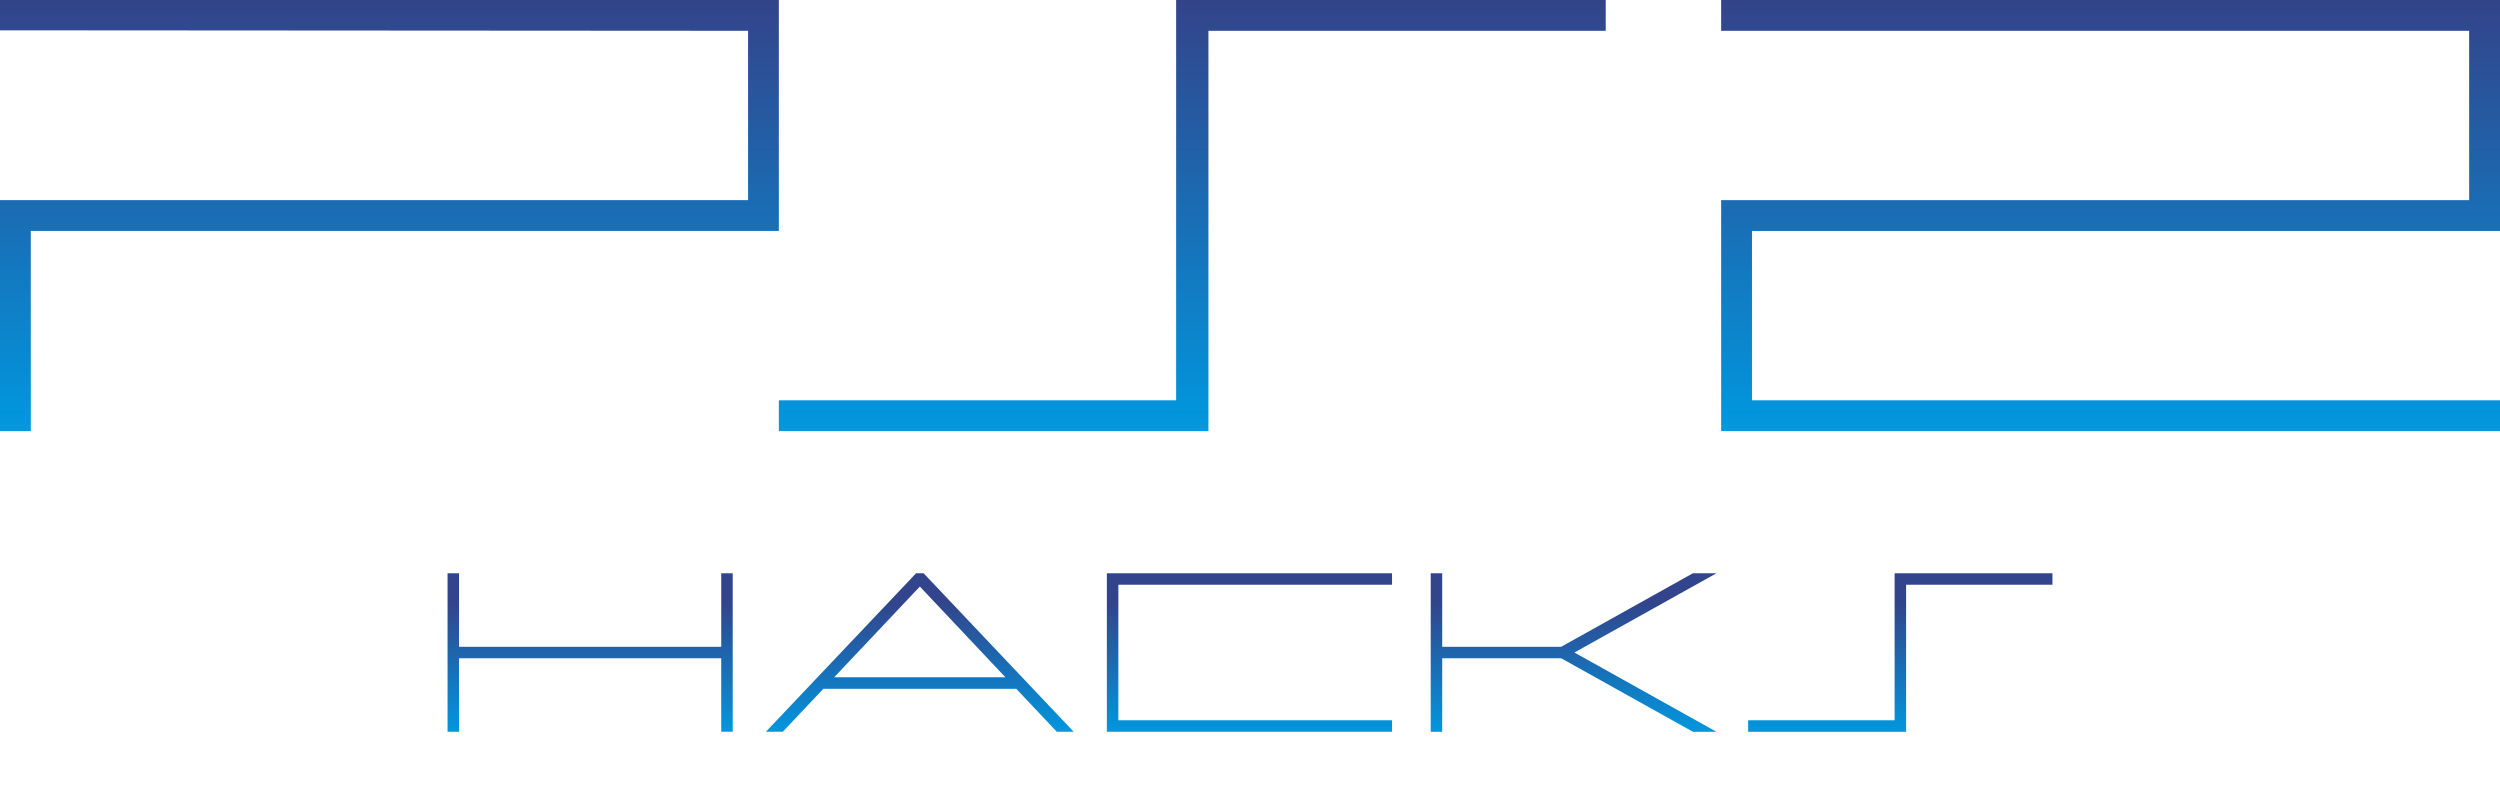
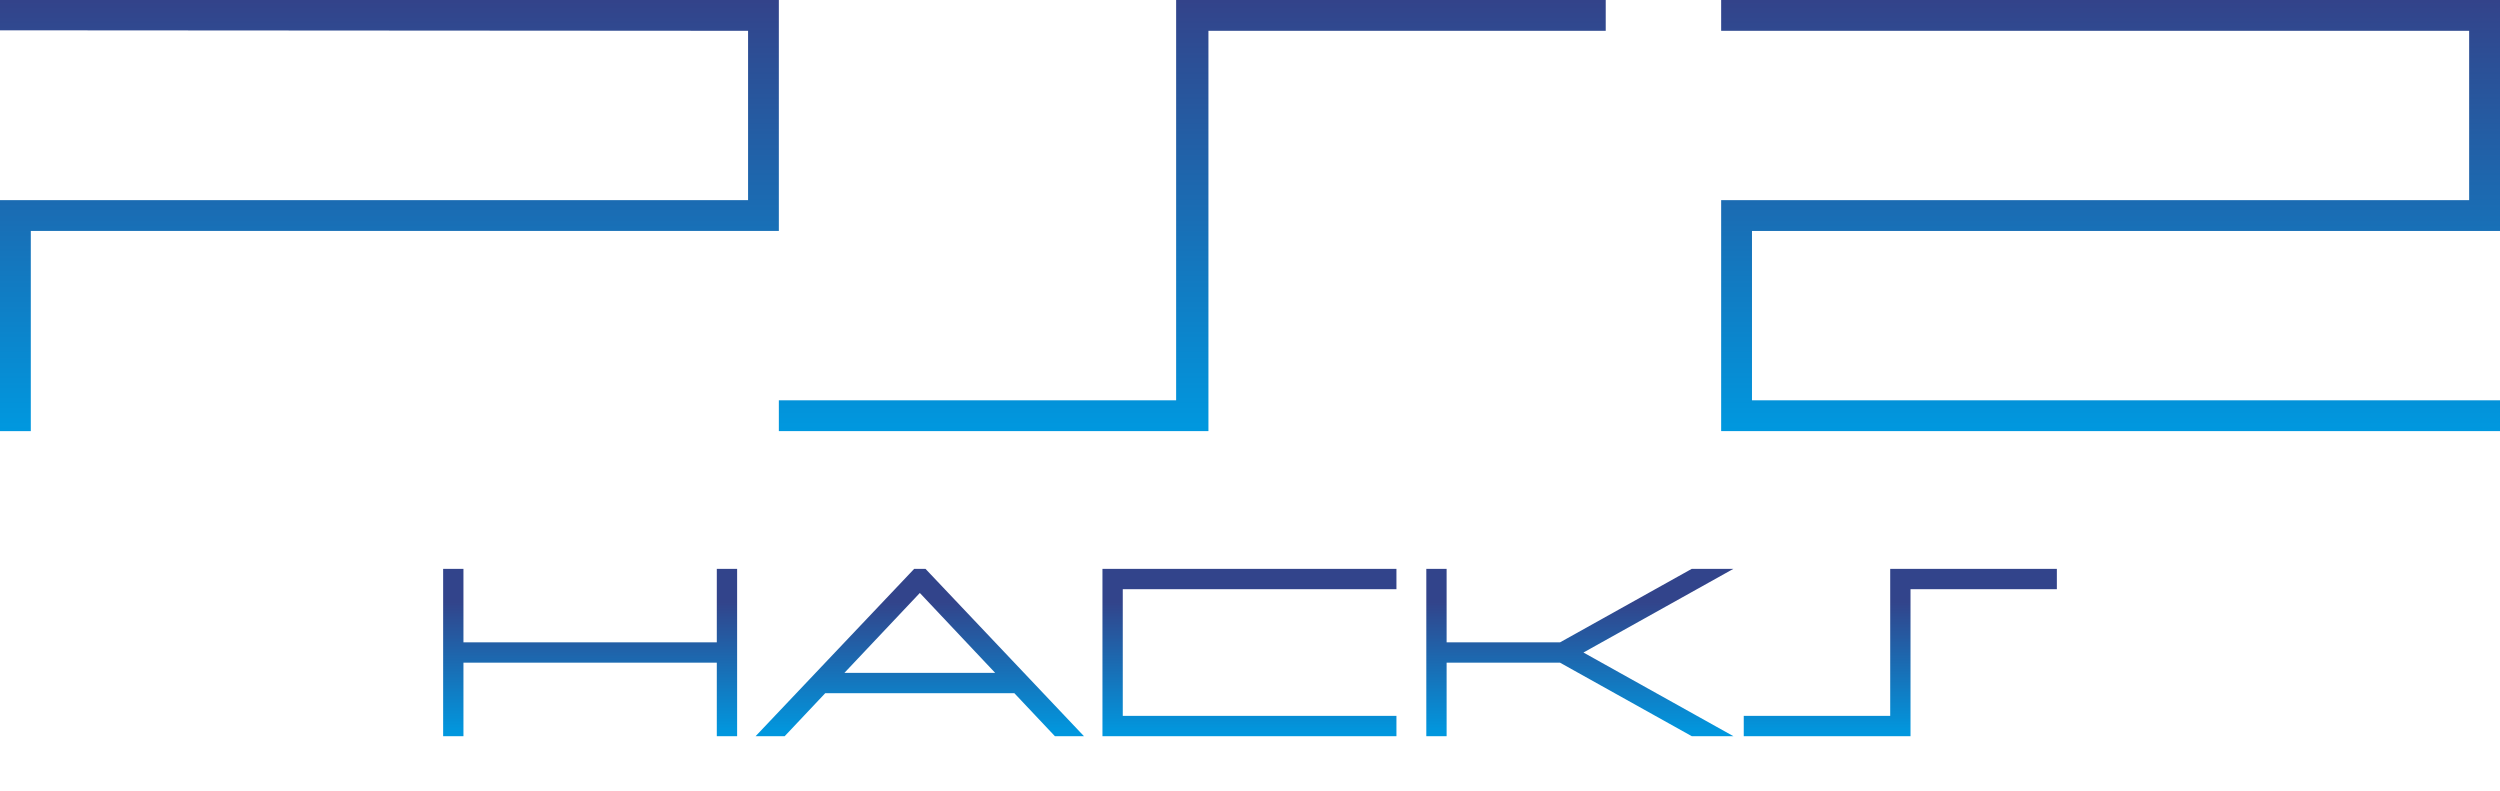
<svg xmlns="http://www.w3.org/2000/svg" xmlns:xlink="http://www.w3.org/1999/xlink" width="566.926" height="179.318" xml:space="preserve" version="1.1" id="svg7">
  <defs id="defs7">
    <linearGradient id="linearGradient10">
      <stop style="stop-color:#32448b;stop-opacity:1;" offset="0.198" id="stop10" />
      <stop style="stop-color:#0197de;stop-opacity:1" offset="1" id="stop11" />
    </linearGradient>
    <linearGradient xlink:href="#linearGradient10" id="linearGradient11" x1="268.483" y1="129.35" x2="268.483" y2="166.09" gradientUnits="userSpaceOnUse" />
  </defs>
  <linearGradient id="a" gradientUnits="userSpaceOnUse" x1="478.707" y1="416.162" x2="478.707" y2="513.925" gradientTransform="translate(-.09 -416.162)">
    <stop offset="0" style="stop-color:#33438a" id="stop1" />
    <stop offset="1" style="stop-color:#0098df" id="stop2" />
  </linearGradient>
  <path fill="url(#a)" d="M559.93 6.986v38.401H390.307v52.375h176.619v-6.985H397.297V52.375h169.629V0H390.307v6.986z" id="path2" />
  <linearGradient id="b" gradientUnits="userSpaceOnUse" x1="270.465" y1="416.162" x2="270.465" y2="513.925" gradientTransform="translate(-.09 -416.162)">
    <stop offset="0" style="stop-color:#33438a" id="stop3" />
    <stop offset="1" style="stop-color:#0098df" id="stop4" />
  </linearGradient>
  <path fill="url(#b)" d="M364.131 0v6.986h-90.093v90.776H176.62v-6.985h90.093V0z" id="path4" />
  <linearGradient id="c" gradientUnits="userSpaceOnUse" x1="88.399" y1="416.162" x2="88.399" y2="513.925" gradientTransform="translate(-.09 -416.162)">
    <stop offset="0" style="stop-color:#33438a" id="stop5" />
    <stop offset="1" style="stop-color:#0098df" id="stop6" />
  </linearGradient>
  <path fill="url(#c)" d="M6.986 97.762V52.375H176.62V0H0v6.873l169.639.113v38.401H0v52.375z" id="path6" />
-   <path style="font-size:51.333px;line-height:0;font-family:'PS Old';-inkscape-font-specification:'PS Old';text-align:center;text-anchor:middle;fill:url(#linearGradient11)" d="m 163.552,146.668 v -16.668 h 2.607 v 35.943 h -2.607 v -16.668 h -59.454 v 16.668 h -2.607 v -35.943 h 2.607 v 16.668 z m 23.16,9.525 -9.199,9.75 h -3.835 l 34.063,-35.943 h 1.704 l 34.038,35.943 h -3.835 l -9.199,-9.75 z m 2.456,-2.607 h 38.826 L 208.594,133.008 Z m 126.503,9.75 v 2.607 h -64.668 v -35.943 h 64.668 v 2.607 h -62.061 v 30.73 z m 38.35,-16.668 0.326,-0.175 29.552,-16.493 h 5.339 l -32.209,17.972 32.209,17.972 h -5.339 l -29.552,-16.493 -0.326,-0.175 h -26.97 v 16.668 h -2.607 v -35.943 h 2.607 v 16.668 z m 111.414,-16.668 v 2.607 h -33.186 v 33.337 h -35.818 v -2.607 h 33.211 v -33.337 z" id="text7" aria-label="HACKS" />
+   <path id="text7" style="font-size:51.333px;line-height:0;font-family:'PS Old';-inkscape-font-specification:'PS Old';text-align:center;text-anchor:middle;fill:url(#linearGradient11)" d="m 100.49,130 c 0,12.314 0,24.629 0,36.943 1.536,0 3.072,0 4.607,0 0,-5.556 0,-11.112 0,-16.668 19.151,0 38.302,0 57.453,0 0,5.556 0,11.112 0,16.668 1.536,0 3.072,0 4.607,0 0,-12.648 0,-25.296 0,-37.943 -1.536,0 -3.072,0 -4.607,0 0,5.556 0,11.112 0,16.668 -19.151,0 -38.302,0 -57.453,0 0,-5.556 0,-11.112 0,-16.668 -1.536,0 -3.072,0 -4.607,0 0,0.333 0,0.667 0,1 z m 106.525,-0.688 c -11.888,12.544 -23.776,25.088 -35.664,37.631 2.198,0 4.396,0 6.594,0 3.063,-3.252 6.131,-6.5 9.195,-9.75 14.294,0 28.587,0 42.881,0 3.065,3.25 6.132,6.498 9.195,9.75 2.197,0 4.395,0 6.592,0 C 233.831,154.295 221.854,141.647 209.875,129 c -0.854,0 -1.708,0 -2.562,0 -0.099,0.104 -0.198,0.208 -0.297,0.312 z M 250.004,130 c 0,12.314 0,24.629 0,36.943 22.223,0 44.445,0 66.668,0 0,-1.536 -10e-6,-3.072 0,-4.607 -20.687,0 -41.374,0 -62.061,0 0,-9.576 0,-19.152 0,-28.729 20.687,0 41.374,0 62.061,0 0,-1.536 -10e-6,-3.072 0,-4.607 -22.223,0 -44.445,0 -66.668,0 0,0.333 0,0.667 0,1 z m 73.441,0 c 0,12.314 0,24.629 0,36.943 1.535,0 3.07,0 4.605,0 0,-5.556 0,-11.112 0,-16.668 8.572,0 17.145,0 25.717,0 9.959,5.552 19.913,11.113 29.871,16.668 3.148,0 6.296,0 9.443,0 -11.334,-6.323 -22.668,-12.647 -34.002,-18.971 11.334,-6.324 22.668,-12.649 34.002,-18.973 -3.148,0 -6.296,0 -9.443,0 -9.958,5.555 -19.912,11.116 -29.871,16.668 -8.572,0 -17.145,0 -25.717,0 0,-5.556 0,-11.112 0,-16.668 -1.535,0 -3.07,0 -4.605,0 0,0.333 0,0.667 0,1 z m 105.197,0 c 0,10.779 0,21.557 0,32.336 -11.07,0 -22.141,0 -33.211,0 0,1.536 0,3.072 0,4.607 12.606,0 25.212,0 37.818,0 0,-11.112 0,-22.224 0,-33.336 11.062,0 22.124,0 33.186,0 0,-1.536 0,-3.072 0,-4.607 -12.598,0 -25.195,0 -37.793,0 0,0.333 0,0.667 0,1 z m -202.967,22.586 c -11.396,0 -22.793,0 -34.189,0 5.702,-6.04 11.404,-12.081 17.105,-18.121 5.695,6.04 11.389,12.081 17.084,18.121 z" />
</svg>
